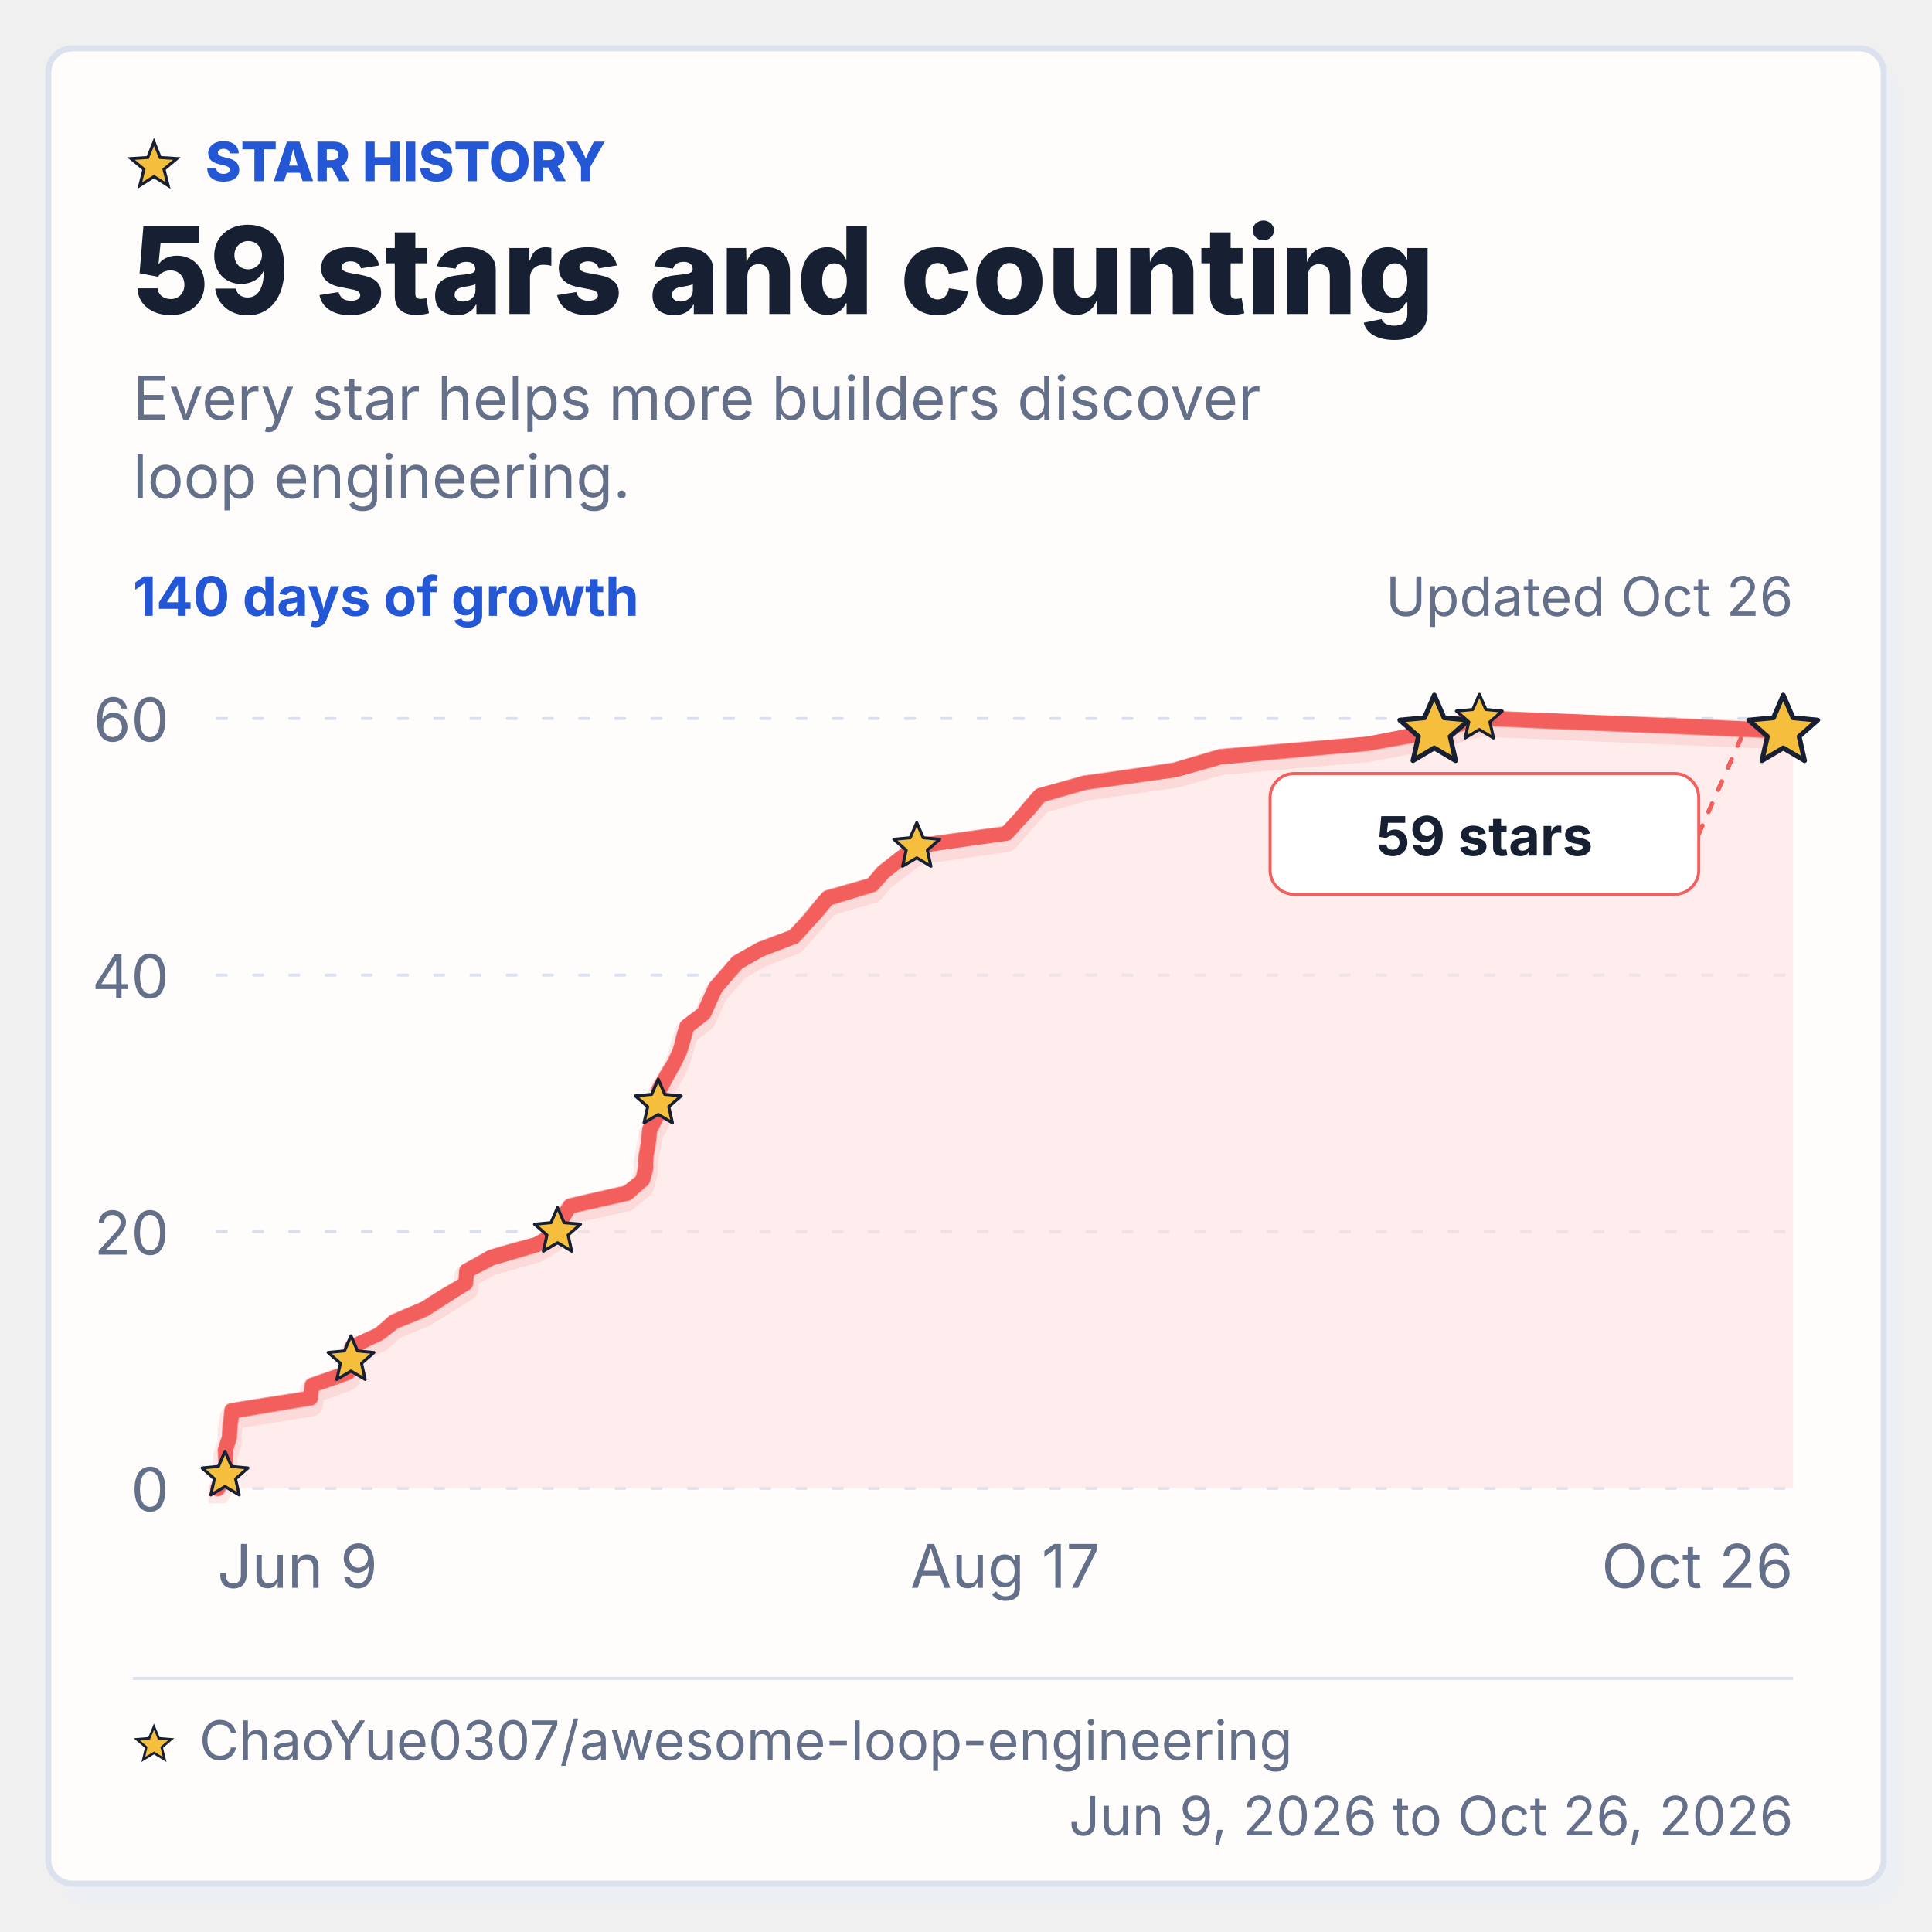
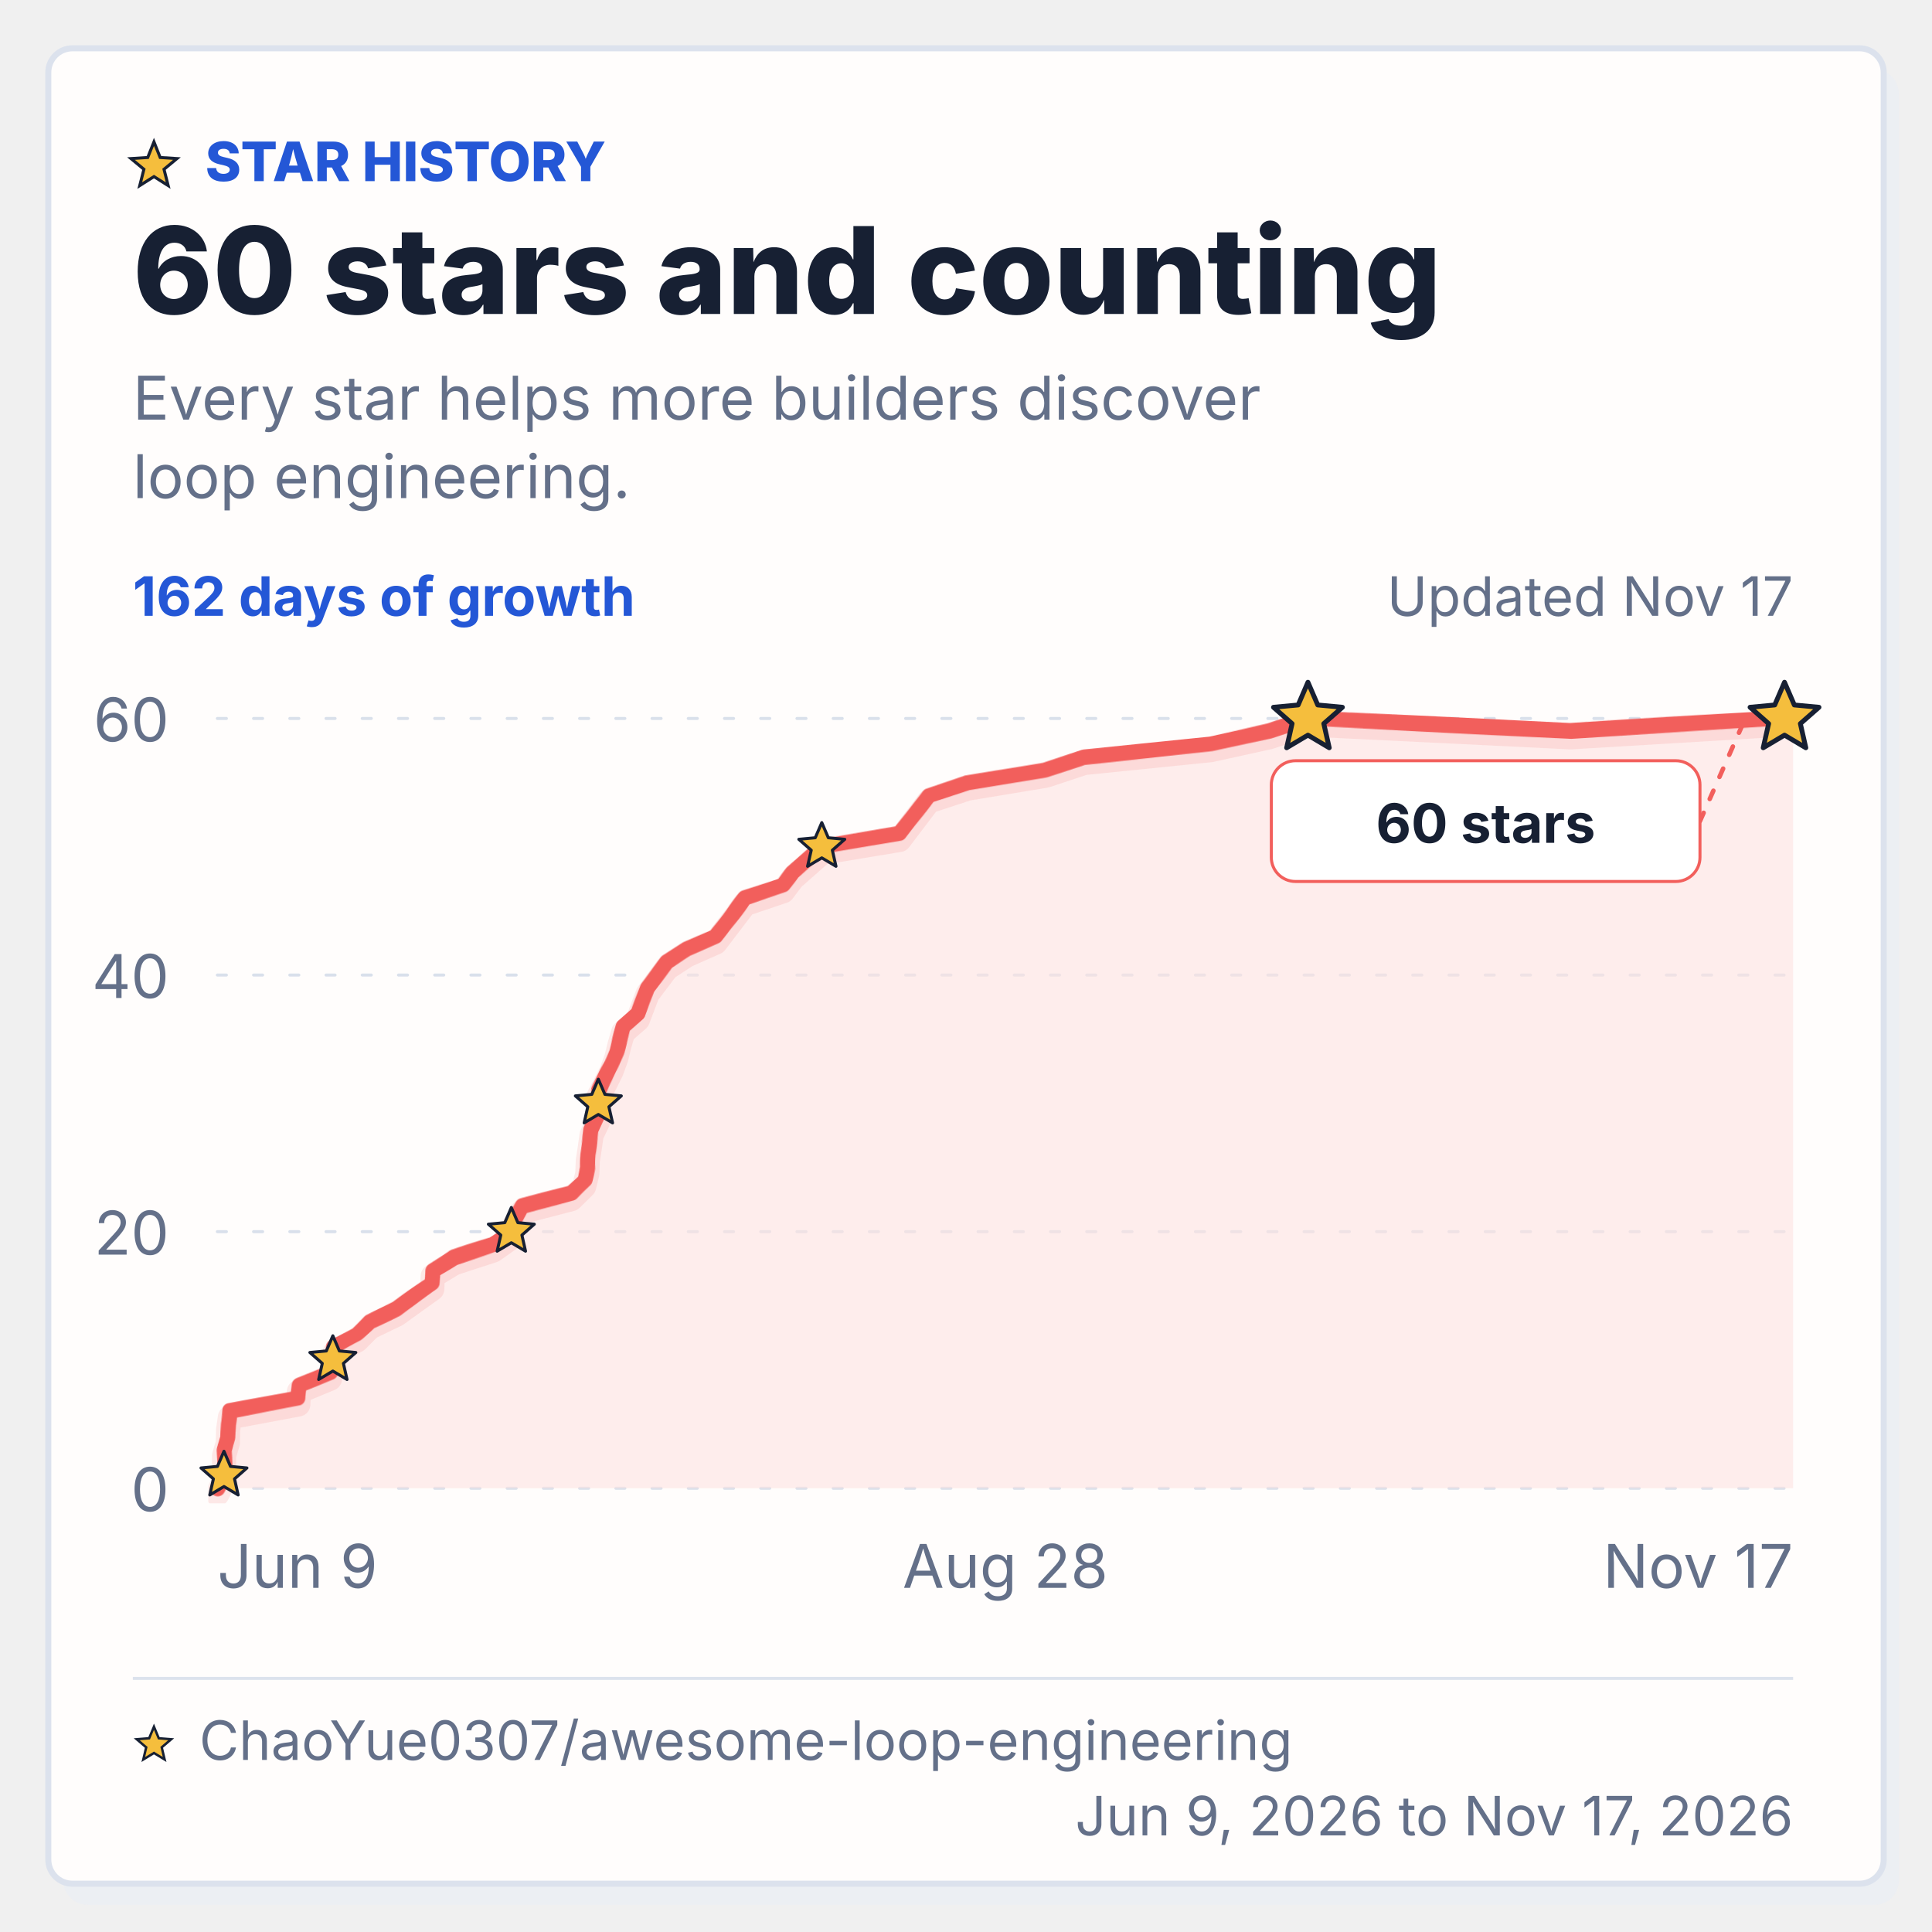
<svg xmlns="http://www.w3.org/2000/svg" width="640" height="640" viewBox="0 0 640 640" role="img" aria-labelledby="title desc">
  <style>
    text { font-family: ui-rounded, 'SF Pro Rounded', 'Nunito Sans', -apple-system, BlinkMacSystemFont, 'Segoe UI', sans-serif; letter-spacing: 0; }
  </style>
  <defs>
    <filter id="rough-line" x="-3%" y="-6%" width="106%" height="112%">
      <feTurbulence type="fractalNoise" baseFrequency="0.008 0.12" numOctaves="1" seed="17" result="noise" />
      <feDisplacementMap in="SourceGraphic" in2="noise" scale="1.2" xChannelSelector="R" yChannelSelector="G" />
    </filter>
    <clipPath id="plot-clip">
      <rect x="69" y="233" width="528" height="265" />
    </clipPath>
  </defs>
  <rect x="21" y="23" width="608" height="608" rx="8" fill="#E9EDF5" opacity="0.58" />
  <rect x="16" y="16" width="608" height="608" rx="8" fill="#FFFDFC" stroke="#DCE2ED" stroke-width="2" />
  <path d="M 51 47 L 53.06 52.17 L 58.61 52.53 L 54.33 56.08 L 55.7 61.47 L 51 58.5 L 46.3 61.47 L 47.67 56.08 L 43.39 52.53 L 48.94 52.17 Z" fill="#F5BE3D" stroke="#172033" stroke-width="1" />
  <text x="68" y="60" fill="#2457D6" font-size="18" font-weight="800">STAR HISTORY</text>
-   <text x="44" y="104" fill="#172033" font-size="40" font-weight="760">59 stars and counting</text>
+   <text x="44" y="104" fill="#172033" font-size="40" font-weight="760">60 stars and counting</text>
  <text x="44" y="139" fill="#647089" font-size="20">Every star helps more builders discover</text>
  <text x="44" y="165" fill="#647089" font-size="20">loop engineering.</text>
-   <text x="44" y="204" fill="#2457D6" font-size="18" font-weight="700">140 days of growth</text>
-   <text x="594" y="204" fill="#647089" font-size="18" text-anchor="end">Updated Oct 26</text>
+   <text x="44" y="204" fill="#2457D6" font-size="18" font-weight="700">162 days of growth</text>
+   <text x="594" y="204" fill="#647089" font-size="18" text-anchor="end">Updated Nov 17</text>
  <line x1="72" y1="493" x2="594" y2="493" stroke="#D9E0EB" stroke-width="1" stroke-dasharray="3 9" stroke-linecap="round" />
  <text x="56" y="500.6" fill="#647089" font-size="20" text-anchor="end">0</text>
  <line x1="72" y1="408" x2="594" y2="408" stroke="#D9E0EB" stroke-width="1" stroke-dasharray="3 9" stroke-linecap="round" />
  <text x="56" y="415.6" fill="#647089" font-size="20" text-anchor="end">20</text>
  <line x1="72" y1="323" x2="594" y2="323" stroke="#D9E0EB" stroke-width="1" stroke-dasharray="3 9" stroke-linecap="round" />
  <text x="56" y="330.6" fill="#647089" font-size="20" text-anchor="end">40</text>
  <line x1="72" y1="238" x2="594" y2="238" stroke="#D9E0EB" stroke-width="1" stroke-dasharray="3 9" stroke-linecap="round" />
  <text x="56" y="245.6" fill="#647089" font-size="20" text-anchor="end">60</text>
  <text x="72" y="526" fill="#647089" font-size="20" text-anchor="start">Jun 9</text>
-   <text x="333" y="526" fill="#647089" font-size="20" text-anchor="middle">Aug 17</text>
-   <text x="594" y="526" fill="#647089" font-size="20" text-anchor="end">Oct 26</text>
+   <text x="333" y="526" fill="#647089" font-size="20" text-anchor="middle">Aug 28</text>
+   <text x="594" y="526" fill="#647089" font-size="20" text-anchor="end">Nov 17</text>
  <g clip-path="url(#plot-clip)">
-     <path d="M 72 493 L 74.53 488.75 L 74.56 484.5 L 74.57 480.25 L 76.02 476 L 76.1 471.75 L 76.8 467.5 L 103.04 463.25 L 103.26 459 L 115.15 454.75 L 116.27 450.5 L 116.83 446.25 L 125.56 442 L 130.46 437.75 L 140.69 433.5 L 147.51 429.25 L 154.39 425 L 154.54 420.75 L 162.68 416.5 L 177.76 412.25 L 184.69 408 L 185.95 403.75 L 188.72 399.5 L 207.64 395.25 L 212.63 391 L 213.82 386.75 L 214.01 382.5 L 214.77 378.25 L 215.45 374 L 217.82 369.75 L 218.05 365.5 L 218.12 361.25 L 220.69 357 L 223.14 352.75 L 224.94 348.5 L 226.13 344.25 L 227.55 340 L 233.2 335.75 L 236.94 327.25 L 244.37 318.75 L 251.92 314.5 L 263 310.25 L 274.23 297.5 L 288.85 293.25 L 292.56 289 L 303.69 280.5 L 333.47 276.25 L 340.93 267.75 L 344.66 263.5 L 359.57 259.25 L 389.39 255 L 404.28 250.75 L 452.75 246.5 L 475.12 242.25 L 490.05 238 L 590.73 242.25 L 594 242.25 V 493 H 72 Z" fill="#FDE3E1" opacity="0.6" />
-     <path d="M 72 493 L 74.53 488.75 L 74.56 484.5 L 74.57 480.25 L 76.02 476 L 76.1 471.75 L 76.8 467.5 L 103.04 463.25 L 103.26 459 L 115.15 454.75 L 116.27 450.5 L 116.83 446.25 L 125.56 442 L 130.46 437.75 L 140.69 433.5 L 147.51 429.25 L 154.39 425 L 154.54 420.75 L 162.68 416.5 L 177.76 412.25 L 184.69 408 L 185.95 403.75 L 188.72 399.5 L 207.64 395.25 L 212.63 391 L 213.82 386.75 L 214.01 382.5 L 214.77 378.25 L 215.45 374 L 217.82 369.75 L 218.05 365.5 L 218.12 361.25 L 220.69 357 L 223.14 352.75 L 224.94 348.5 L 226.13 344.25 L 227.55 340 L 233.2 335.75 L 236.94 327.25 L 244.37 318.75 L 251.92 314.5 L 263 310.25 L 274.23 297.5 L 288.85 293.25 L 292.56 289 L 303.69 280.5 L 333.47 276.25 L 340.93 267.75 L 344.66 263.5 L 359.57 259.25 L 389.39 255 L 404.28 250.75 L 452.75 246.5 L 475.12 242.25 L 490.05 238 L 590.73 242.25 L 594 242.25" fill="none" stroke="#F25F5C" stroke-width="8" stroke-linejoin="round" stroke-linecap="round" opacity="0.13" transform="translate(0 2)" />
-     <path d="M 72 493 L 74.53 488.75 L 74.56 484.5 L 74.57 480.25 L 76.02 476 L 76.1 471.75 L 76.8 467.5 L 103.04 463.25 L 103.26 459 L 115.15 454.75 L 116.27 450.5 L 116.83 446.25 L 125.56 442 L 130.46 437.75 L 140.69 433.5 L 147.51 429.25 L 154.39 425 L 154.54 420.75 L 162.68 416.5 L 177.76 412.25 L 184.69 408 L 185.95 403.75 L 188.72 399.5 L 207.64 395.25 L 212.63 391 L 213.82 386.75 L 214.01 382.5 L 214.77 378.25 L 215.45 374 L 217.82 369.75 L 218.05 365.5 L 218.12 361.25 L 220.69 357 L 223.14 352.75 L 224.94 348.5 L 226.13 344.25 L 227.55 340 L 233.2 335.75 L 236.94 327.25 L 244.37 318.75 L 251.92 314.5 L 263 310.25 L 274.23 297.5 L 288.85 293.25 L 292.56 289 L 303.69 280.5 L 333.47 276.25 L 340.93 267.75 L 344.66 263.5 L 359.57 259.25 L 389.39 255 L 404.28 250.75 L 452.75 246.5 L 475.12 242.25 L 490.05 238 L 590.73 242.25 L 594 242.25" fill="none" stroke="#F25F5C" stroke-width="5" stroke-linejoin="round" stroke-linecap="round" filter="url(#rough-line)" />
+     <path d="M 72 493 L 74.19 488.75 L 74.22 484.5 L 74.22 480.25 L 75.47 476 L 75.55 471.75 L 76.15 467.5 L 98.82 463.25 L 99.01 459 L 109.29 454.75 L 110.26 450.5 L 110.74 446.25 L 118.29 442 L 122.52 437.75 L 131.36 433.5 L 137.25 429.25 L 143.2 425 L 143.33 420.75 L 150.37 416.5 L 163.4 412.25 L 169.39 408 L 170.47 403.75 L 172.87 399.5 L 189.22 395.25 L 193.53 391 L 194.56 386.75 L 194.72 382.5 L 195.38 378.25 L 195.97 374 L 198.02 369.75 L 198.21 365.5 L 198.27 361.25 L 200.5 357 L 202.61 352.75 L 204.17 348.5 L 205.2 344.25 L 206.43 340 L 211.31 335.75 L 214.54 327.25 L 220.96 318.75 L 227.48 314.5 L 237.06 310.25 L 246.77 297.5 L 259.4 293.25 L 262.6 289 L 272.23 280.5 L 297.96 276.25 L 304.41 267.75 L 307.63 263.5 L 320.52 259.25 L 346.29 255 L 359.15 250.75 L 401.04 246.5 L 420.38 242.25 L 433.27 238 L 520.28 242.25 L 591.14 238 L 594 238 V 493 H 72 Z" fill="#FDE3E1" opacity="0.6" />
+     <path d="M 72 493 L 74.19 488.75 L 74.22 484.5 L 74.22 480.25 L 75.47 476 L 75.55 471.75 L 76.15 467.5 L 98.82 463.25 L 99.01 459 L 109.29 454.75 L 110.26 450.5 L 110.74 446.25 L 118.29 442 L 122.52 437.75 L 131.36 433.5 L 137.25 429.25 L 143.2 425 L 143.33 420.75 L 150.37 416.5 L 163.4 412.25 L 169.39 408 L 170.47 403.75 L 172.87 399.5 L 189.22 395.25 L 193.53 391 L 194.56 386.75 L 194.72 382.5 L 195.38 378.25 L 195.97 374 L 198.02 369.75 L 198.21 365.5 L 198.27 361.25 L 200.5 357 L 202.61 352.75 L 204.17 348.5 L 205.2 344.25 L 206.43 340 L 211.31 335.75 L 214.54 327.25 L 220.96 318.75 L 227.48 314.5 L 237.06 310.25 L 246.77 297.5 L 259.4 293.25 L 262.6 289 L 272.23 280.5 L 297.96 276.25 L 304.41 267.75 L 307.63 263.5 L 320.52 259.25 L 346.29 255 L 359.15 250.75 L 401.04 246.5 L 420.38 242.25 L 433.27 238 L 520.28 242.25 L 591.14 238 L 594 238" fill="none" stroke="#F25F5C" stroke-width="8" stroke-linejoin="round" stroke-linecap="round" opacity="0.13" transform="translate(0 2)" />
+     <path d="M 72 493 L 74.19 488.75 L 74.22 484.5 L 74.22 480.25 L 75.47 476 L 75.55 471.75 L 76.15 467.5 L 98.82 463.25 L 99.01 459 L 109.29 454.75 L 110.26 450.5 L 110.74 446.25 L 118.29 442 L 122.52 437.75 L 131.36 433.5 L 137.25 429.25 L 143.2 425 L 143.33 420.75 L 150.37 416.5 L 163.4 412.25 L 169.39 408 L 170.47 403.75 L 172.87 399.5 L 189.22 395.25 L 193.53 391 L 194.56 386.75 L 194.72 382.5 L 195.38 378.25 L 195.97 374 L 198.02 369.75 L 198.21 365.5 L 198.27 361.25 L 200.5 357 L 202.61 352.75 L 204.17 348.5 L 205.2 344.25 L 206.43 340 L 211.31 335.75 L 214.54 327.25 L 220.96 318.75 L 227.48 314.5 L 237.06 310.25 L 246.77 297.5 L 259.4 293.25 L 262.6 289 L 272.23 280.5 L 297.96 276.25 L 304.41 267.75 L 307.63 263.5 L 320.52 259.25 L 346.29 255 L 359.15 250.75 L 401.04 246.5 L 420.38 242.25 L 433.27 238 L 520.28 242.25 L 591.14 238 L 594 238" fill="none" stroke="#F25F5C" stroke-width="5" stroke-linejoin="round" stroke-linecap="round" filter="url(#rough-line)" />
  </g>
-   <path d="M 74.53 480.75 L 76.7 485.77 L 82.14 486.28 L 78.03 489.89 L 79.24 495.22 L 74.53 492.43 L 69.83 495.22 L 71.03 489.89 L 66.93 486.28 L 72.37 485.77 Z" fill="#F5BE3D" stroke="#172033" stroke-width="1" stroke-linejoin="round" />
-   <path d="M 116.27 442.5 L 118.44 447.52 L 123.88 448.03 L 119.77 451.64 L 120.98 456.97 L 116.27 454.18 L 111.57 456.97 L 112.77 451.64 L 108.67 448.03 L 114.11 447.52 Z" fill="#F5BE3D" stroke="#172033" stroke-width="1" stroke-linejoin="round" />
-   <path d="M 184.69 400 L 186.85 405.02 L 192.3 405.53 L 188.19 409.14 L 189.39 414.47 L 184.69 411.68 L 179.99 414.47 L 181.19 409.14 L 177.08 405.53 L 182.53 405.02 Z" fill="#F5BE3D" stroke="#172033" stroke-width="1" stroke-linejoin="round" />
-   <path d="M 218.05 357.5 L 220.21 362.52 L 225.66 363.03 L 221.55 366.64 L 222.75 371.97 L 218.05 369.18 L 213.34 371.97 L 214.55 366.64 L 210.44 363.03 L 215.88 362.52 Z" fill="#F5BE3D" stroke="#172033" stroke-width="1" stroke-linejoin="round" />
-   <path d="M 303.69 272.5 L 305.85 277.52 L 311.3 278.03 L 307.19 281.64 L 308.39 286.97 L 303.69 284.18 L 298.99 286.97 L 300.19 281.64 L 296.08 278.03 L 301.53 277.52 Z" fill="#F5BE3D" stroke="#172033" stroke-width="1" stroke-linejoin="round" />
-   <path d="M 475.12 230.25 L 478.37 237.78 L 486.54 238.54 L 480.37 243.96 L 482.18 251.96 L 475.12 247.77 L 468.07 251.96 L 469.87 243.96 L 463.71 238.54 L 471.88 237.78 Z" fill="#F5BE3D" stroke="#172033" stroke-width="1.6" stroke-linejoin="round" />
-   <path d="M 490.05 230 L 492.21 235.02 L 497.65 235.53 L 493.55 239.14 L 494.75 244.47 L 490.05 241.68 L 485.34 244.47 L 486.55 239.14 L 482.44 235.53 L 487.88 235.02 Z" fill="#F5BE3D" stroke="#172033" stroke-width="1" stroke-linejoin="round" />
-   <path d="M 590.73 230.25 L 593.97 237.78 L 602.14 238.54 L 595.98 243.96 L 597.78 251.96 L 590.73 247.77 L 583.67 251.96 L 585.48 243.96 L 579.31 238.54 L 587.48 237.78 Z" fill="#F5BE3D" stroke="#172033" stroke-width="1.6" stroke-linejoin="round" />
-   <path d="M 562.73 276.25 L 577.73 242.25" fill="none" stroke="#F25F5C" stroke-width="1.5" stroke-dasharray="3 5" stroke-linecap="round" />
-   <rect x="420.73" y="256.25" width="142" height="40" rx="8" fill="#FFFFFF" stroke="#F25F5C" />
-   <text x="491.73" y="283.45" fill="#172033" font-size="18" font-weight="700" text-anchor="middle">59 stars</text>
+   <path d="M 74.19 480.75 L 76.35 485.77 L 81.8 486.28 L 77.69 489.89 L 78.89 495.22 L 74.19 492.43 L 69.49 495.22 L 70.69 489.89 L 66.58 486.28 L 72.03 485.77 Z" fill="#F5BE3D" stroke="#172033" stroke-width="1" stroke-linejoin="round" />
+   <path d="M 110.26 442.5 L 112.42 447.52 L 117.87 448.03 L 113.76 451.64 L 114.96 456.97 L 110.26 454.18 L 105.56 456.97 L 106.76 451.64 L 102.65 448.03 L 108.1 447.52 Z" fill="#F5BE3D" stroke="#172033" stroke-width="1" stroke-linejoin="round" />
+   <path d="M 169.39 400 L 171.55 405.02 L 176.99 405.53 L 172.89 409.14 L 174.09 414.47 L 169.39 411.68 L 164.68 414.47 L 165.89 409.14 L 161.78 405.53 L 167.22 405.02 Z" fill="#F5BE3D" stroke="#172033" stroke-width="1" stroke-linejoin="round" />
+   <path d="M 198.21 357.5 L 200.38 362.52 L 205.82 363.03 L 201.71 366.64 L 202.92 371.97 L 198.21 369.18 L 193.51 371.97 L 194.71 366.64 L 190.6 363.03 L 196.05 362.52 Z" fill="#F5BE3D" stroke="#172033" stroke-width="1" stroke-linejoin="round" />
+   <path d="M 272.23 272.5 L 274.39 277.52 L 279.84 278.03 L 275.73 281.64 L 276.93 286.97 L 272.23 284.18 L 267.52 286.97 L 268.73 281.64 L 264.62 278.03 L 270.06 277.52 Z" fill="#F5BE3D" stroke="#172033" stroke-width="1" stroke-linejoin="round" />
+   <path d="M 433.27 226 L 436.52 233.53 L 444.69 234.29 L 438.52 239.71 L 440.33 247.71 L 433.27 243.52 L 426.22 247.71 L 428.02 239.71 L 421.86 234.29 L 430.03 233.53 Z" fill="#F5BE3D" stroke="#172033" stroke-width="1.6" stroke-linejoin="round" />
+   <path d="M 591.14 226 L 594.39 233.53 L 602.56 234.29 L 596.39 239.71 L 598.2 247.71 L 591.14 243.52 L 584.09 247.71 L 585.89 239.71 L 579.73 234.29 L 587.9 233.53 Z" fill="#F5BE3D" stroke="#172033" stroke-width="1.6" stroke-linejoin="round" />
+   <path d="M 563.14 272 L 578.14 238" fill="none" stroke="#F25F5C" stroke-width="1.5" stroke-dasharray="3 5" stroke-linecap="round" />
+   <rect x="421.14" y="252" width="142" height="40" rx="8" fill="#FFFFFF" stroke="#F25F5C" />
+   <text x="492.14" y="279.2" fill="#172033" font-size="18" font-weight="700" text-anchor="middle">60 stars</text>
  <line x1="44" y1="556" x2="594" y2="556" stroke="#DCE2ED" />
  <path d="M 51 572 L 52.59 575.82 L 56.71 576.15 L 53.57 578.83 L 54.53 582.85 L 51 580.7 L 47.47 582.85 L 48.43 578.83 L 45.29 576.15 L 49.41 575.82 Z" fill="#F5BE3D" stroke="#172033" stroke-width="0.8" />
  <text x="66" y="583" fill="#647089" font-size="18">ChaoYue0307/awesome-loop-engineering</text>
-   <text x="594" y="608" fill="#647089" font-size="18" text-anchor="end">Jun 9, 2026 to Oct 26, 2026</text>
+   <text x="594" y="608" fill="#647089" font-size="18" text-anchor="end">Jun 9, 2026 to Nov 17, 2026</text>
</svg>
